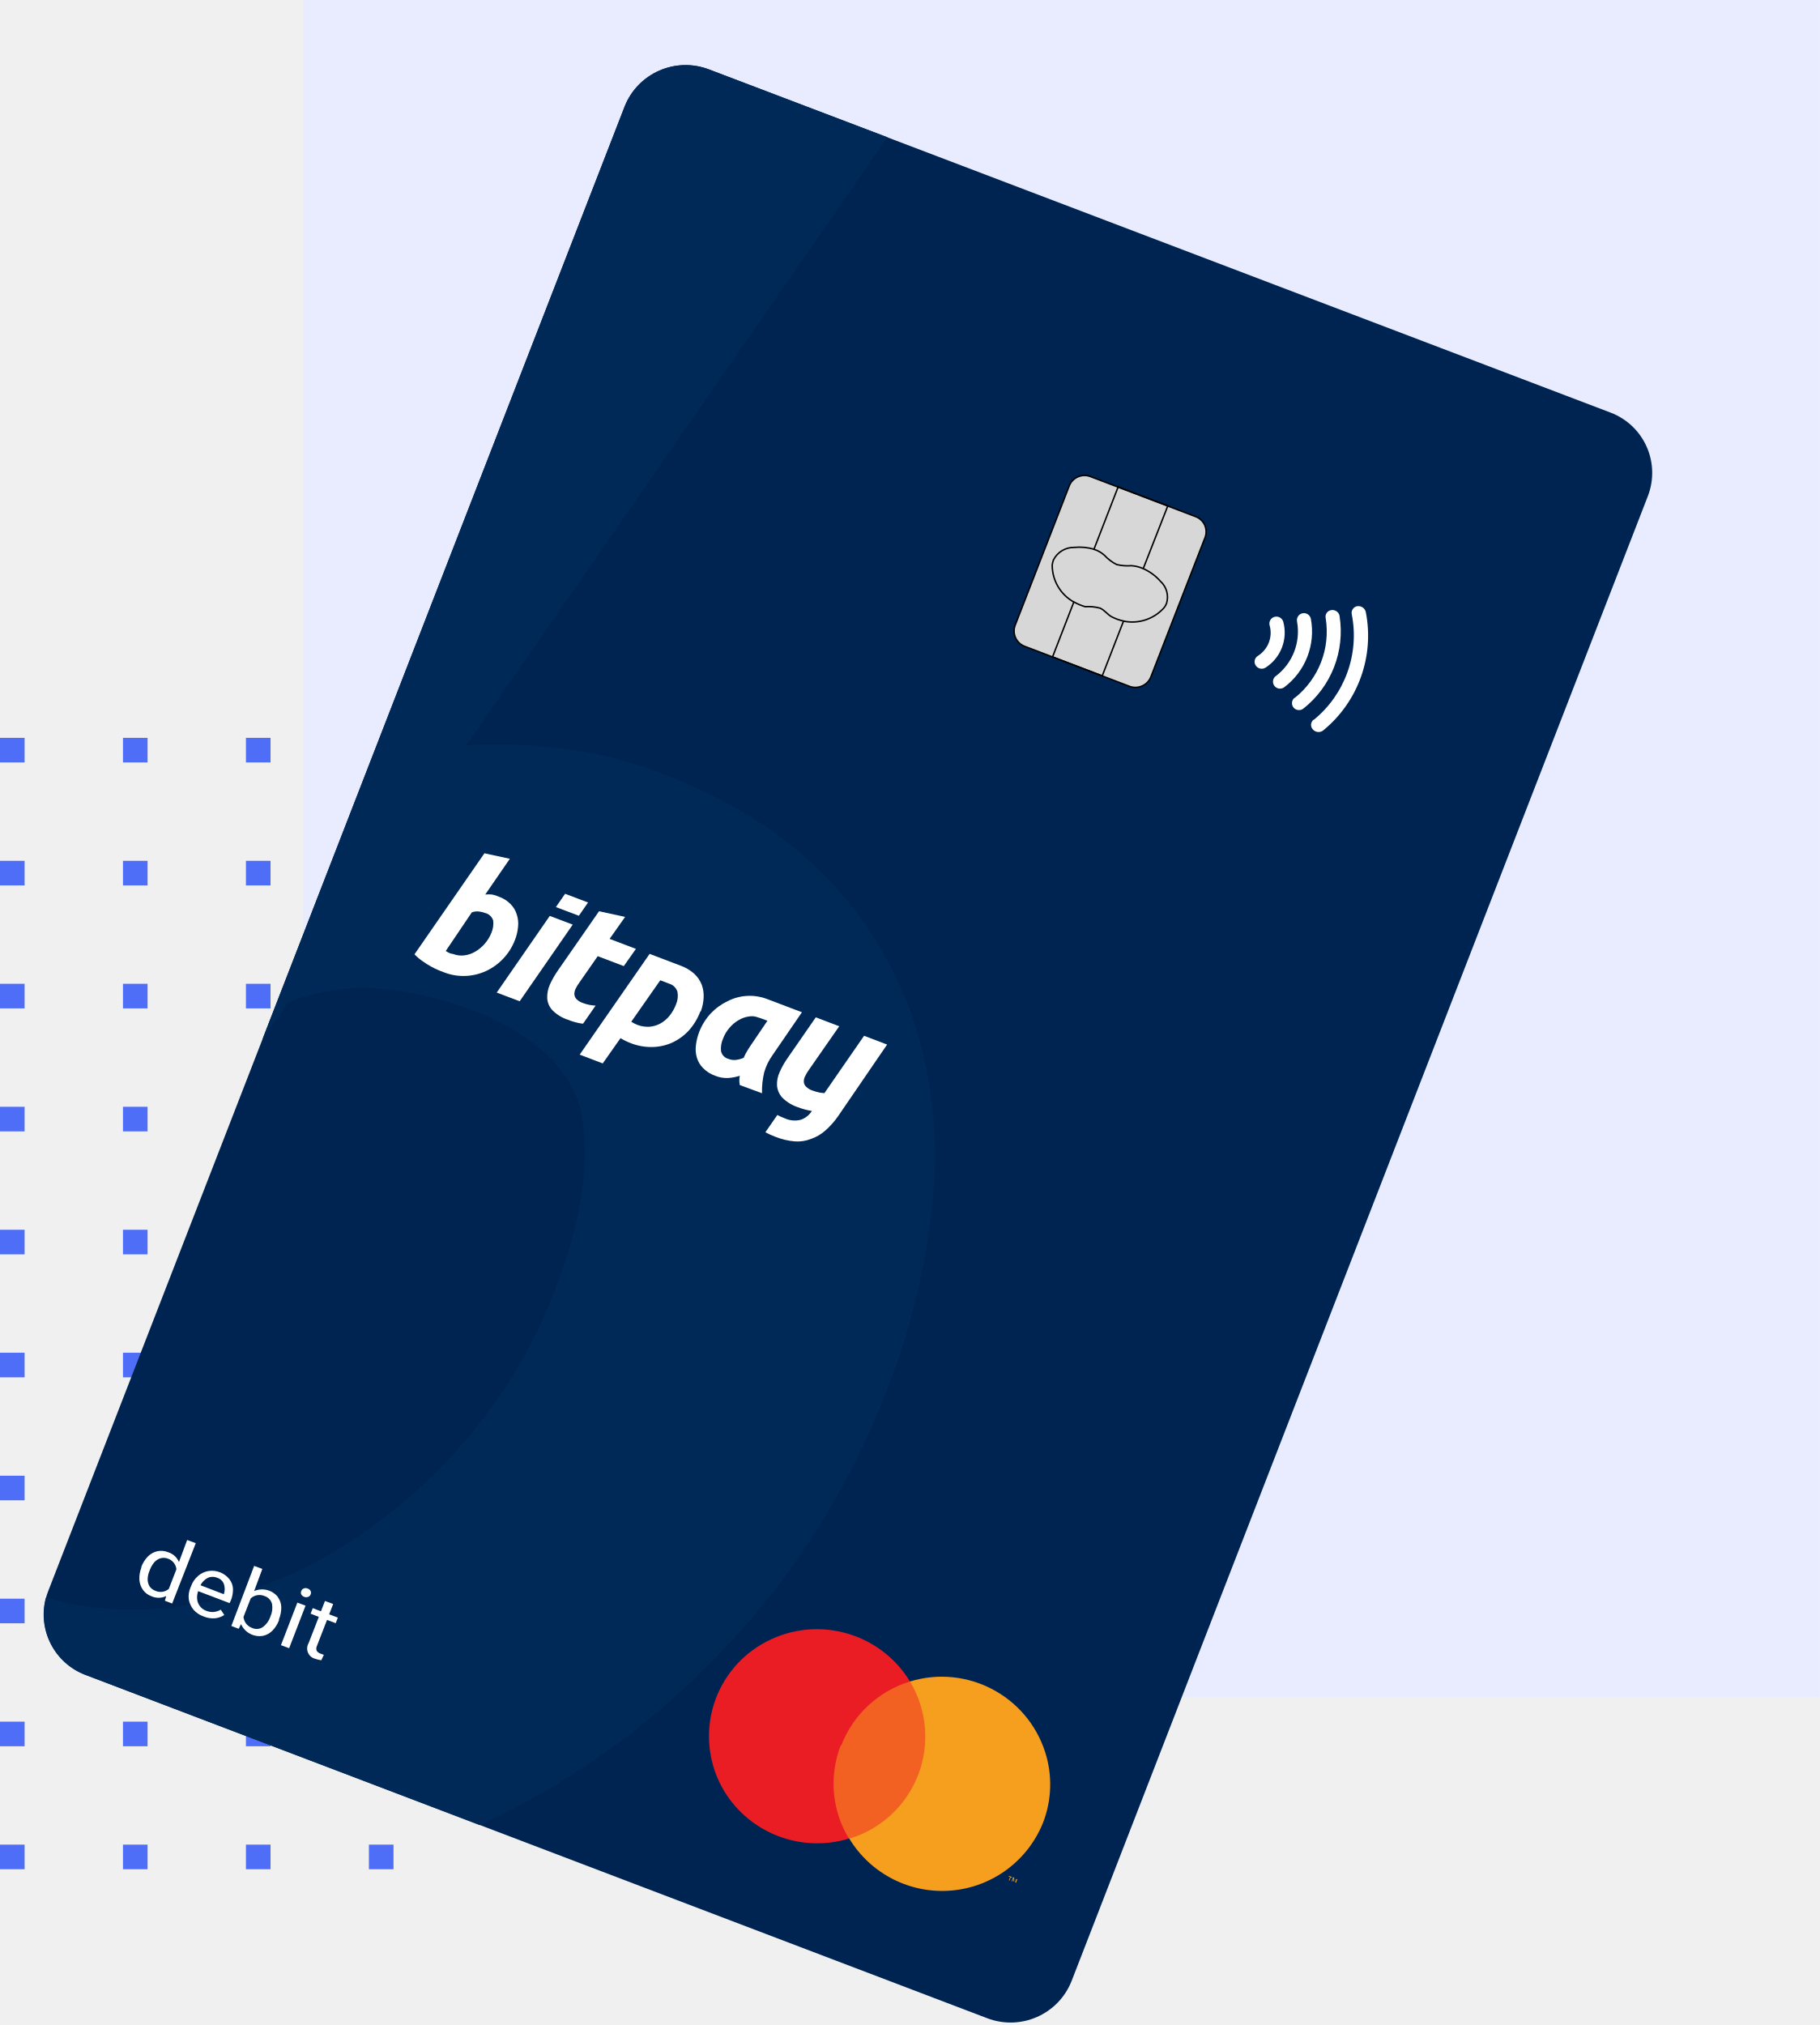
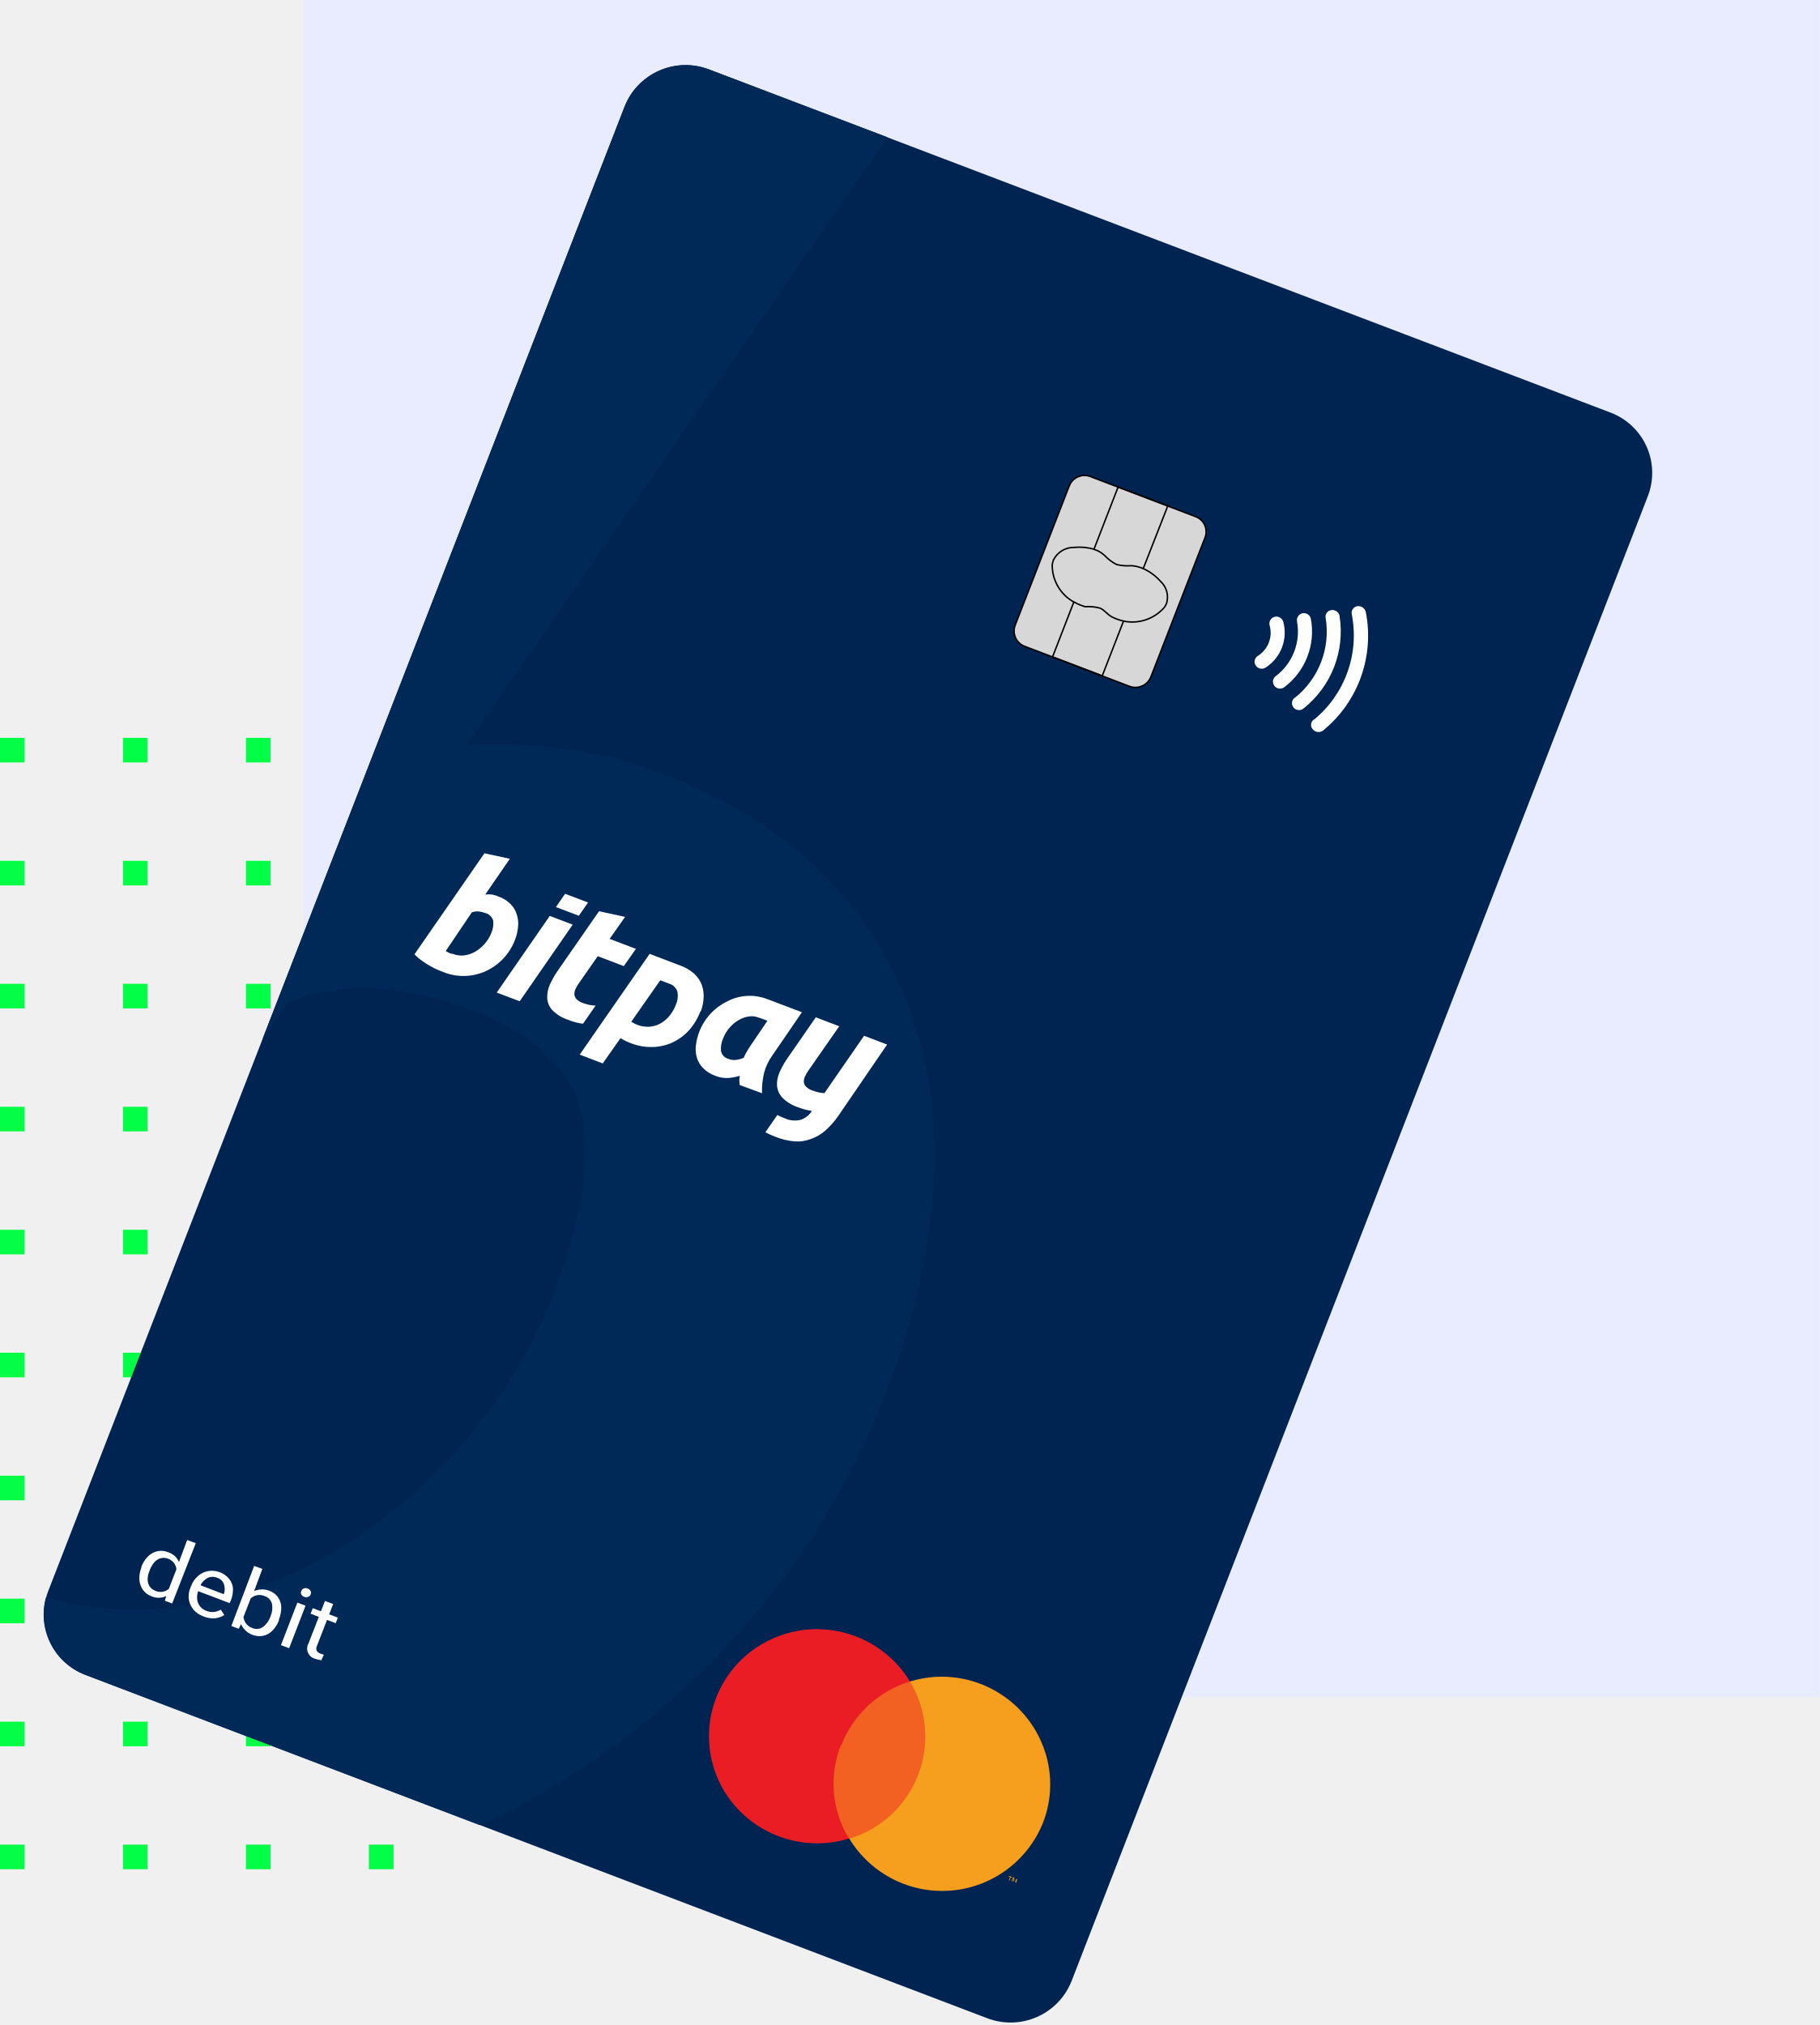
<svg xmlns="http://www.w3.org/2000/svg" width="222px" height="247px" viewBox="0 0 222 247" version="1.1">
  <g id="Dashboard-(Desktop)" stroke="none" stroke-width="1" fill="none" fill-rule="evenodd">
    <g id="mc-angled">
-       <rect id="Rectangle" fill="#4F6EF7" fill-rule="nonzero" x="0" y="90" width="3" height="3" />
-       <rect id="Rectangle" fill="#4F6EF7" fill-rule="nonzero" x="15" y="90" width="3" height="3" />
-       <rect id="Rectangle" fill="#4F6EF7" fill-rule="nonzero" x="30" y="90" width="3" height="3" />
-       <rect id="Rectangle" fill="#4F6EF7" fill-rule="nonzero" x="0" y="105" width="3" height="3" />
-       <rect id="Rectangle" fill="#4F6EF7" fill-rule="nonzero" x="15" y="105" width="3" height="3" />
-       <rect id="Rectangle" fill="#4F6EF7" fill-rule="nonzero" x="30" y="105" width="3" height="3" />
-       <rect id="Rectangle" fill="#4F6EF7" fill-rule="nonzero" x="0" y="120" width="3" height="3" />
-       <rect id="Rectangle" fill="#4F6EF7" fill-rule="nonzero" x="15" y="120" width="3" height="3" />
-       <rect id="Rectangle" fill="#4F6EF7" fill-rule="nonzero" x="30" y="120" width="3" height="3" />
-       <rect id="Rectangle" fill="#4F6EF7" fill-rule="nonzero" x="0" y="135" width="3" height="3" />
-       <rect id="Rectangle" fill="#4F6EF7" fill-rule="nonzero" x="15" y="135" width="3" height="3" />
-       <rect id="Rectangle" fill="#4F6EF7" fill-rule="nonzero" x="0" y="150" width="3" height="3" />
-       <rect id="Rectangle" fill="#4F6EF7" fill-rule="nonzero" x="0" y="165" width="3" height="3" />
-       <rect id="Rectangle" fill="#4F6EF7" fill-rule="nonzero" x="0" y="180" width="3" height="3" />
-       <rect id="Rectangle" fill="#4F6EF7" fill-rule="nonzero" x="0" y="195" width="3" height="3" />
-       <rect id="Rectangle" fill="#4F6EF7" fill-rule="nonzero" x="0" y="210" width="3" height="3" />
-       <rect id="Rectangle" fill="#4F6EF7" fill-rule="nonzero" x="15" y="210" width="3" height="3" />
-       <rect id="Rectangle" fill="#4F6EF7" fill-rule="nonzero" x="15" y="225" width="3" height="3" />
-       <rect id="Rectangle" fill="#4F6EF7" fill-rule="nonzero" x="0" y="225" width="3" height="3" />
-       <rect id="Rectangle" fill="#4F6EF7" fill-rule="nonzero" x="30" y="225" width="3" height="3" />
-       <rect id="Rectangle" fill="#4F6EF7" fill-rule="nonzero" x="45" y="225" width="3" height="3" />
-       <rect id="Rectangle" fill="#4F6EF7" fill-rule="nonzero" x="15" y="150" width="3" height="3" />
+       <rect id="Rectangle" fill="#02FE45" fill-rule="nonzero" x="0" y="90" width="3" height="3" />
+       <rect id="Rectangle" fill="#02FE45" fill-rule="nonzero" x="15" y="90" width="3" height="3" />
+       <rect id="Rectangle" fill="#02FE45" fill-rule="nonzero" x="30" y="90" width="3" height="3" />
+       <rect id="Rectangle" fill="#02FE45" fill-rule="nonzero" x="0" y="105" width="3" height="3" />
+       <rect id="Rectangle" fill="#02FE45" fill-rule="nonzero" x="15" y="105" width="3" height="3" />
+       <rect id="Rectangle" fill="#02FE45" fill-rule="nonzero" x="30" y="105" width="3" height="3" />
+       <rect id="Rectangle" fill="#02FE45" fill-rule="nonzero" x="0" y="120" width="3" height="3" />
+       <rect id="Rectangle" fill="#02FE45" fill-rule="nonzero" x="15" y="120" width="3" height="3" />
+       <rect id="Rectangle" fill="#02FE45" fill-rule="nonzero" x="30" y="120" width="3" height="3" />
+       <rect id="Rectangle" fill="#02FE45" fill-rule="nonzero" x="0" y="135" width="3" height="3" />
+       <rect id="Rectangle" fill="#02FE45" fill-rule="nonzero" x="15" y="135" width="3" height="3" />
+       <rect id="Rectangle" fill="#02FE45" fill-rule="nonzero" x="0" y="150" width="3" height="3" />
+       <rect id="Rectangle" fill="#02FE45" fill-rule="nonzero" x="0" y="165" width="3" height="3" />
+       <rect id="Rectangle" fill="#02FE45" fill-rule="nonzero" x="0" y="180" width="3" height="3" />
+       <rect id="Rectangle" fill="#02FE45" fill-rule="nonzero" x="0" y="195" width="3" height="3" />
+       <rect id="Rectangle" fill="#02FE45" fill-rule="nonzero" x="0" y="210" width="3" height="3" />
+       <rect id="Rectangle" fill="#02FE45" fill-rule="nonzero" x="15" y="210" width="3" height="3" />
+       <rect id="Rectangle" fill="#02FE45" fill-rule="nonzero" x="15" y="225" width="3" height="3" />
+       <rect id="Rectangle" fill="#02FE45" fill-rule="nonzero" x="0" y="225" width="3" height="3" />
+       <rect id="Rectangle" fill="#02FE45" fill-rule="nonzero" x="30" y="225" width="3" height="3" />
+       <rect id="Rectangle" fill="#02FE45" fill-rule="nonzero" x="45" y="225" width="3" height="3" />
+       <rect id="Rectangle" fill="#02FE45" fill-rule="nonzero" x="15" y="150" width="3" height="3" />
      <rect id="Rectangle" fill="#E8ECFE" fill-rule="nonzero" x="37" y="0" width="185" height="207" />
-       <rect id="Rectangle" fill="#4F6EF7" fill-rule="nonzero" x="15" y="165" width="3" height="3" />
-       <rect id="Rectangle" fill="#4F6EF7" fill-rule="nonzero" x="30" y="210" width="3" height="3" />
+       <rect id="Rectangle" fill="#02FE45" fill-rule="nonzero" x="15" y="165" width="3" height="3" />
+       <rect id="Rectangle" fill="#02FE45" fill-rule="nonzero" x="30" y="210" width="3" height="3" />
      <path d="M86.49,8.47 L196.49,50.34 C198.443,51.089 200.016,52.585 200.863,54.498 C201.709,56.41 201.759,58.581 201,60.53 L130.71,241.64 C129.098,245.717 124.505,247.738 120.41,246.17 L10.46,204.3 C8.494,203.562 6.903,202.071 6.041,200.156 C5.18,198.241 5.118,196.061 5.87,194.1 L76.19,13 C77.802,8.923 82.395,6.902 86.49,8.47 Z" id="Rectangle" fill="#002452" fill-rule="nonzero" />
      <polygon id="Rectangle-3" fill="#F26122" fill-rule="nonzero" points="105.11 202.85 116.97 207.36 109.53 226.53 97.67 222.01" />
      <path d="M102.62,212.89 C104.068,209.144 107.158,206.271 111,205.1 C107.218,198.891 99.15,196.872 92.89,200.57 C89.902,202.327 87.739,205.206 86.883,208.565 C86.027,211.924 86.548,215.487 88.33,218.46 C91.483,223.643 97.747,226.03 103.55,224.26 C101.47,220.831 101.1,216.63 102.55,212.89 L102.62,212.89 Z" id="Path-2" fill="#EA1D25" fill-rule="nonzero" />
      <path d="M123.14,229.38 L123.29,228.98 L123.46,229.04 L123.46,228.96 L123.05,228.8 L123.05,228.89 L123.21,228.95 L123.06,229.35 L123.14,229.38 Z M123.92,229.68 L124.1,229.2 L123.99,229.2 L123.71,229.49 L123.71,229 L123.58,229 L123.4,229.47 L123.49,229.47 L123.63,229.11 L123.63,229.47 L123.72,229.47 L123.97,229.21 L123.83,229.57 L123.92,229.68 Z" id="Shape-5" fill="#F69E1E" fill-rule="nonzero" />
      <path d="M127.25,222.27 C125.4,226.949 121.059,230.176 116.045,230.6 C111.031,231.024 106.21,228.572 103.6,224.27 C107.45,223.117 110.55,220.248 111.997,216.498 C113.445,212.749 113.076,208.541 111,205.1 C117.941,202.977 125.297,206.834 127.5,213.75 C128.384,216.536 128.296,219.54 127.25,222.27 Z" id="Path-3" fill="#F69E1E" fill-rule="nonzero" />
      <polygon id="Rectangle-4" points="79.05 5.63 203.88 53.17 127.85 249 3.02 201.46" />
      <path d="M153.44,80 C153.734,79.811 153.997,79.578 154.22,79.31 C154.456,79.034 154.642,78.72 154.77,78.38 C155.032,77.713 155.067,76.979 154.87,76.29 C154.809,76.071 154.838,75.837 154.951,75.64 C155.063,75.442 155.25,75.298 155.47,75.24 C155.925,75.117 156.395,75.379 156.53,75.83 L156.53,75.83 C157.117,77.974 156.237,80.25 154.36,81.44 C153.956,81.69 153.426,81.57 153.17,81.17 C153.045,80.981 153.004,80.748 153.055,80.527 C153.106,80.306 153.245,80.116 153.44,80" id="Path-4" fill="#FFFFFF" fill-rule="nonzero" />
      <path d="M155.62,82.47 C157.676,80.916 158.678,78.334 158.21,75.8 C158.125,75.333 158.434,74.886 158.9,74.8 C159.362,74.72 159.804,75.021 159.9,75.48 C160.491,78.65 159.236,81.881 156.66,83.82 C156.479,83.96 156.249,84.022 156.022,83.992 C155.795,83.962 155.589,83.842 155.45,83.66 C155.166,83.287 155.238,82.755 155.61,82.47" id="Path-5" fill="#FFFFFF" fill-rule="nonzero" />
      <path d="M157.94,85.12 C160.856,82.805 162.297,79.097 161.71,75.42 C161.654,75.197 161.695,74.962 161.822,74.771 C161.95,74.58 162.153,74.453 162.38,74.42 C162.546,74.39 162.716,74.411 162.87,74.48 C163.155,74.585 163.359,74.839 163.4,75.14 C164.077,79.419 162.395,83.73 159,86.42 C158.634,86.718 158.097,86.669 157.79,86.31 C157.646,86.135 157.578,85.91 157.6,85.685 C157.623,85.46 157.734,85.253 157.91,85.11 L157.91,85.11" id="Path-6" fill="#FFFFFF" fill-rule="nonzero" />
      <path d="M160.27,87.79 C164.061,84.686 165.837,79.747 164.89,74.94 C164.84,74.721 164.881,74.491 165.003,74.302 C165.126,74.114 165.319,73.983 165.54,73.94 L165.6,73.94 C166.065,73.888 166.496,74.193 166.6,74.65 C167.665,80.052 165.67,85.602 161.41,89.09 C161.032,89.39 160.486,89.346 160.16,88.99 C159.995,88.827 159.908,88.601 159.92,88.37 C159.938,88.139 160.05,87.926 160.23,87.78" id="Path-7" fill="#FFFFFF" fill-rule="nonzero" />
      <path d="M137.76,83.71 L125,78.84 C123.982,78.46 123.453,77.337 123.81,76.31 L130.44,59.23 C130.86,58.214 132.021,57.727 133.04,58.14 L145.8,63 C146.293,63.173 146.698,63.532 146.93,64 C147.156,64.476 147.185,65.023 147.01,65.52 L140.37,82.6 C140.167,83.089 139.779,83.477 139.29,83.68 C138.804,83.892 138.254,83.903 137.76,83.71 Z" id="Path-8" fill="#D7D7D7" fill-rule="nonzero" />
      <path d="M137.76,83.71 L125,78.84 C123.982,78.46 123.453,77.337 123.81,76.31 L130.44,59.23 C130.86,58.214 132.021,57.727 133.04,58.14 L145.8,63 C146.293,63.173 146.698,63.532 146.93,64 C147.156,64.476 147.185,65.023 147.01,65.52 L140.37,82.6 C140.167,83.089 139.779,83.477 139.29,83.68 C138.804,83.892 138.254,83.903 137.76,83.71 Z" id="Path-9" stroke="#010101" stroke-width="0.18" />
      <path d="M134.23,67.36 C134.4,67.474 134.563,67.598 134.72,67.73 C135.144,68.194 135.649,68.577 136.21,68.86 C136.796,69.001 137.4,69.048 138,69 L138,69 C138.501,69.03 138.993,69.152 139.45,69.36 L142.45,61.7 L136.39,59.39 L133.44,67 C133.718,67.084 133.984,67.205 134.23,67.36 Z M135.65,75.26 C135.09,74.98 134.73,74.39 134.16,74.17 C133.573,74.019 132.965,73.962 132.36,74 L132.36,74 C131.883,73.859 131.423,73.664 130.99,73.42 L128.39,80.13 L134.45,82.44 L137.05,75.75 C136.574,75.652 136.113,75.49 135.68,75.27 L135.65,75.26 Z M133.48,67 C132.689,66.769 131.861,66.691 131.04,66.77 C129.969,66.748 128.981,67.343 128.5,68.3 C128.43,68.494 128.38,68.695 128.35,68.9 C128.334,70.785 129.351,72.527 131,73.44 M137,75.75 C138.839,76.152 140.751,75.528 142,74.12 C142.127,73.956 142.228,73.774 142.3,73.58 C142.589,72.617 142.297,71.573 141.55,70.9 C140.972,70.243 140.259,69.718 139.46,69.36" id="Shape-6" stroke="#000000" stroke-width="0.18" />
      <path d="M86.49,8.47 C82.395,6.902 77.802,8.923 76.19,13 L32,126.8 L35.13,122.27 C39.183,120.677 43.579,120.163 47.89,120.78 C51.129,121.189 54.31,121.971 57.37,123.11 C65,126 70,130.48 71,136.3 C72,142.12 70.86,149.23 67.59,157.65 C64.998,164.367 61.248,170.578 56.51,176 C51.936,181.305 46.532,185.833 40.51,189.41 C34.718,192.864 28.285,195.106 21.6,196 C16.246,196.736 10.797,196.351 5.6,194.87 C4.537,198.794 6.633,202.883 10.44,204.31 L58.52,222.62 L58.52,222.62 C69.595,217.497 79.599,210.32 88,201.47 C96.751,192.331 103.588,181.537 108.11,169.72 C111.059,162.282 112.96,154.471 113.76,146.51 C114.51,139.329 113.799,132.069 111.67,125.17 C109.514,118.434 105.852,112.278 100.96,107.17 C95.913,101.837 89.133,97.547 80.62,94.3 C76.775,92.823 72.766,91.816 68.68,91.3 C64.756,90.819 60.797,90.691 56.85,90.92 L108.25,16.74 L86.49,8.47 Z" id="Path" fill="#002958" fill-rule="nonzero" />
      <path d="M23.88,188.23 L21,195.59 L20.11,195.25 L20.28,194.68 C19.691,194.959 19.009,194.959 18.42,194.68 C18.015,194.529 17.665,194.256 17.42,193.9 C17.167,193.534 17.022,193.104 17,192.66 C16.979,192.169 17.061,191.678 17.24,191.22 L17.24,191.12 C17.418,190.642 17.694,190.206 18.05,189.84 C18.364,189.528 18.759,189.31 19.19,189.21 C19.629,189.119 20.085,189.16 20.5,189.33 C21.1,189.513 21.587,189.952 21.83,190.53 L22.83,187.84 L23.88,188.23 Z M20.59,193.81 L21.52,191.41 C21.457,190.828 21.07,190.332 20.52,190.13 C20.222,190.006 19.891,189.985 19.58,190.07 C19.285,190.158 19.022,190.328 18.82,190.56 C18.591,190.83 18.412,191.138 18.29,191.47 L18.23,191.62 C18.096,191.937 18.021,192.276 18.01,192.62 C18.007,192.925 18.086,193.226 18.24,193.49 C18.42,193.752 18.679,193.948 18.98,194.05 C19.528,194.286 20.163,194.185 20.61,193.79 L20.59,193.81 Z" id="Shape" fill="#FFFFFF" fill-rule="nonzero" />
      <path d="M28,195.54 L24.17,194.08 C24.056,194.4 24.015,194.742 24.05,195.08 C24.084,195.386 24.201,195.677 24.39,195.92 C24.587,196.181 24.859,196.376 25.17,196.48 C25.461,196.601 25.777,196.649 26.09,196.62 C26.386,196.585 26.672,196.489 26.93,196.34 L27.36,196.99 C27.026,197.208 26.646,197.345 26.25,197.39 C25.769,197.431 25.285,197.356 24.84,197.17 C24.361,197.006 23.934,196.72 23.6,196.34 C23.307,195.982 23.111,195.555 23.03,195.1 C22.967,194.618 23.033,194.128 23.22,193.68 L23.3,193.48 C23.479,192.982 23.786,192.541 24.19,192.2 C24.55,191.89 24.99,191.689 25.46,191.62 C26.418,191.483 27.377,191.864 27.98,192.62 C28.248,192.961 28.402,193.377 28.42,193.81 C28.429,194.293 28.34,194.772 28.16,195.22 L28,195.54 Z M27.32,194.39 C27.44,194.016 27.44,193.614 27.32,193.24 C27.189,192.857 26.879,192.562 26.49,192.45 C26.133,192.295 25.727,192.295 25.37,192.45 C24.974,192.648 24.652,192.967 24.45,193.36 L27.29,194.45 L27.32,194.39 Z" id="Shape-2" fill="#FFFFFF" fill-rule="nonzero" />
      <path d="M33.89,194.81 C34.151,195.161 34.297,195.583 34.31,196.02 C34.318,196.53 34.223,197.037 34.03,197.51 L34.03,197.63 C33.855,198.099 33.586,198.528 33.24,198.89 C32.927,199.21 32.527,199.433 32.09,199.53 C30.971,199.729 29.861,199.139 29.4,198.1 L29.12,198.67 L28.22,198.33 L31,191 L32,191.37 L31,194.07 C32.031,193.628 33.23,193.936 33.92,194.82 L33.89,194.81 Z M33,197.14 C33.209,196.666 33.272,196.14 33.18,195.63 C33.06,195.178 32.716,194.819 32.27,194.68 C31.699,194.431 31.035,194.545 30.58,194.97 L29.7,197.23 C29.732,197.519 29.839,197.795 30.01,198.03 C30.202,198.279 30.463,198.467 30.76,198.57 C31.182,198.767 31.677,198.725 32.06,198.46 C32.479,198.156 32.794,197.73 32.96,197.24 L33,197.14 Z" id="Shape-3" fill="#FFFFFF" fill-rule="nonzero" />
      <path d="M37.89,194.06 C37.95,194.194 37.95,194.346 37.89,194.48 C37.839,194.62 37.73,194.729 37.59,194.78 C37.439,194.84 37.271,194.84 37.12,194.78 C36.963,194.73 36.831,194.623 36.75,194.48 C36.686,194.351 36.686,194.199 36.75,194.07 C36.792,193.926 36.9,193.811 37.04,193.76 C37.192,193.691 37.368,193.691 37.52,193.76 C37.678,193.807 37.812,193.915 37.89,194.06 L37.89,194.06 Z M34.27,200.67 L36.27,195.48 L37.27,195.85 L35.27,201.04 L34.27,200.67 Z" id="Shape-4" fill="#FFFFFF" fill-rule="nonzero" />
      <path d="M39.19,202.51 C38.925,202.472 38.663,202.408 38.41,202.32 C38.025,202.213 37.712,201.934 37.561,201.564 C37.411,201.194 37.44,200.775 37.64,200.43 L38.89,197.22 L37.89,196.83 L38.15,196.15 L39.15,196.54 L39.64,195.28 L40.64,195.65 L40.15,196.91 L41.21,197.31 L40.95,197.99 L39.89,197.59 L38.64,200.81 C38.561,200.988 38.561,201.192 38.64,201.37 C38.74,201.511 38.879,201.619 39.04,201.68 L39.5,201.85 L39.19,202.51 Z" id="Path" fill="#FFFFFF" fill-rule="nonzero" />
      <path d="M108.21,127.41 L105.4,126.34 L101.14,132.5 L101.14,132.5 L100.56,133.34 L100.04,133.28 C99.723,133.219 99.412,133.132 99.11,133.02 C98.813,132.924 98.542,132.759 98.32,132.54 C98.156,132.386 98.06,132.174 98.05,131.95 C98.042,131.706 98.101,131.463 98.22,131.25 C98.35,130.98 98.504,130.723 98.68,130.48 L100.9,127.29 L102.37,125.18 L99.51,124.09 L96.11,129 C95.719,129.548 95.384,130.135 95.11,130.75 C94.867,131.265 94.754,131.831 94.78,132.4 C94.821,132.946 95.043,133.463 95.41,133.87 C95.944,134.409 96.599,134.813 97.32,135.05 C97.856,135.259 98.412,135.41 98.98,135.5 L99.04,135.5 C98.732,135.99 98.272,136.366 97.73,136.57 C97.065,136.754 96.357,136.697 95.73,136.41 C95.418,136.294 95.114,136.157 94.82,136 L93.36,138.11 C93.754,138.32 94.162,138.503 94.58,138.66 C95.332,138.961 96.123,139.15 96.93,139.22 C97.611,139.273 98.295,139.17 98.93,138.92 C99.562,138.701 100.147,138.361 100.65,137.92 C101.255,137.388 101.793,136.784 102.25,136.12 L107.25,128.81 L107.25,128.81 L108.21,127.41 Z" id="y" fill="#FFFFFF" fill-rule="nonzero" />
      <path d="M94.22,128.72 C93.77,129.347 93.432,130.048 93.22,130.79 C93.016,131.627 92.925,132.488 92.95,133.35 L90.24,132.35 C90.165,131.977 90.165,131.593 90.24,131.22 C89.77,131.369 89.283,131.46 88.79,131.49 C88.263,131.511 87.738,131.419 87.25,131.22 C86.688,131.025 86.178,130.703 85.76,130.28 C85.405,129.922 85.144,129.483 85,129 C84.859,128.51 84.821,127.996 84.89,127.49 C84.952,126.935 85.087,126.39 85.29,125.87 C85.611,125.039 86.086,124.275 86.69,123.62 C87.279,122.998 87.977,122.49 88.75,122.12 C90.213,121.369 91.923,121.26 93.47,121.82 L97.82,123.47 L94.22,128.72 Z M93.57,124.49 C92.26,124 92.01,123.9 91.37,123.98 C90.913,124.044 90.474,124.2 90.08,124.44 C89.661,124.682 89.289,124.997 88.98,125.37 C88.643,125.756 88.379,126.2 88.2,126.68 C87.984,127.159 87.898,127.687 87.95,128.21 C88.047,128.675 88.4,129.044 88.86,129.16 C89.13,129.268 89.42,129.312 89.71,129.29 C90.054,129.253 90.391,129.166 90.71,129.03 C90.847,128.704 91.011,128.389 91.2,128.09 C91.39,127.77 91.59,127.49 91.77,127.22 L93.61,124.51" id="a" fill="#FFFFFF" fill-rule="nonzero" />
      <path d="M85.42,123.39 C85.096,124.248 84.614,125.039 84,125.72 C83.433,126.327 82.754,126.82 82,127.17 C81.235,127.514 80.408,127.698 79.57,127.71 C78.671,127.73 77.777,127.57 76.94,127.24 C76.506,127.075 76.087,126.871 75.69,126.63 L73.52,129.71 L70.71,128.64 L79.24,116.35 L82.97,117.77 C83.601,117.986 84.182,118.326 84.68,118.77 C85.085,119.145 85.399,119.606 85.6,120.12 C85.781,120.623 85.859,121.157 85.83,121.69 C85.802,122.254 85.687,122.811 85.49,123.34 L85.42,123.39 Z M77,124.63 C77.237,124.78 77.488,124.908 77.75,125.01 C78.207,125.18 78.693,125.258 79.18,125.24 C79.648,125.209 80.105,125.08 80.52,124.86 C80.943,124.628 81.32,124.32 81.63,123.95 C81.988,123.512 82.271,123.019 82.47,122.49 C82.67,122.017 82.729,121.496 82.64,120.99 C82.498,120.509 82.121,120.132 81.64,119.99 L80.54,119.57 L77,124.63 Z" id="p" fill="#FFFFFF" fill-rule="nonzero" />
      <path d="M71.12,122.35 C70.825,122.254 70.555,122.093 70.33,121.88 C70.175,121.716 70.08,121.505 70.06,121.28 C70.057,121.04 70.112,120.804 70.22,120.59 C70.351,120.319 70.509,120.061 70.69,119.82 L72.91,116.63 L76.09,117.84 L77.57,115.74 L74.36,114.52 L76.25,111.84 L73.07,111.15 L68.07,118.35 C67.683,118.901 67.348,119.487 67.07,120.1 C66.84,120.619 66.73,121.183 66.75,121.75 C66.781,122.294 67,122.81 67.37,123.21 C67.905,123.753 68.564,124.157 69.29,124.39 C69.824,124.607 70.381,124.761 70.95,124.85 L71.13,124.85 L72.65,122.66 C72.127,122.637 71.611,122.533 71.12,122.35 Z" id="t" fill="#FFFFFF" fill-rule="nonzero" />
      <polygon id="i_bottom" fill="#FFFFFF" fill-rule="nonzero" points="67.06 111.72 60.59 121.07 63.39 122.13 69.86 112.78" />
      <polygon id="i_top" fill="#FFFFFF" fill-rule="nonzero" points="70.61 111.7 71.73 110.08 68.93 109.02 67.81 110.64" />
      <path d="M60.84,109.37 C61.385,109.557 61.878,109.868 62.28,110.28 C62.637,110.636 62.898,111.076 63.04,111.56 C63.199,112.046 63.25,112.562 63.19,113.07 C63.141,113.626 63.009,114.172 62.8,114.69 C62.157,116.346 60.9,117.689 59.29,118.44 C58.51,118.798 57.668,119.002 56.81,119.04 C55.906,119.08 55.003,118.93 54.16,118.6 L53.57,118.37 C53.247,118.24 52.933,118.09 52.63,117.92 C52.258,117.722 51.901,117.498 51.56,117.25 C51.197,117.003 50.862,116.718 50.56,116.4 L59.09,104.08 L62.19,104.75 L59.19,109.11 C59.469,109.08 59.751,109.08 60.03,109.11 C60.31,109.163 60.582,109.251 60.84,109.37 L60.84,109.37 Z M55.29,116.37 C55.726,116.537 56.197,116.592 56.66,116.53 C57.135,116.469 57.591,116.309 58,116.06 C58.871,115.54 59.549,114.75 59.93,113.81 C60.14,113.333 60.22,112.808 60.16,112.29 C60.02,111.822 59.637,111.466 59.16,111.36 C58.945,111.274 58.72,111.217 58.49,111.19 C58.173,111.137 57.848,111.172 57.55,111.29 L54.37,116 C54.546,116.11 54.73,116.207 54.92,116.29 L55.29,116.37 Z" id="b-2" fill="#FFFFFF" fill-rule="nonzero" />
    </g>
  </g>
</svg>
